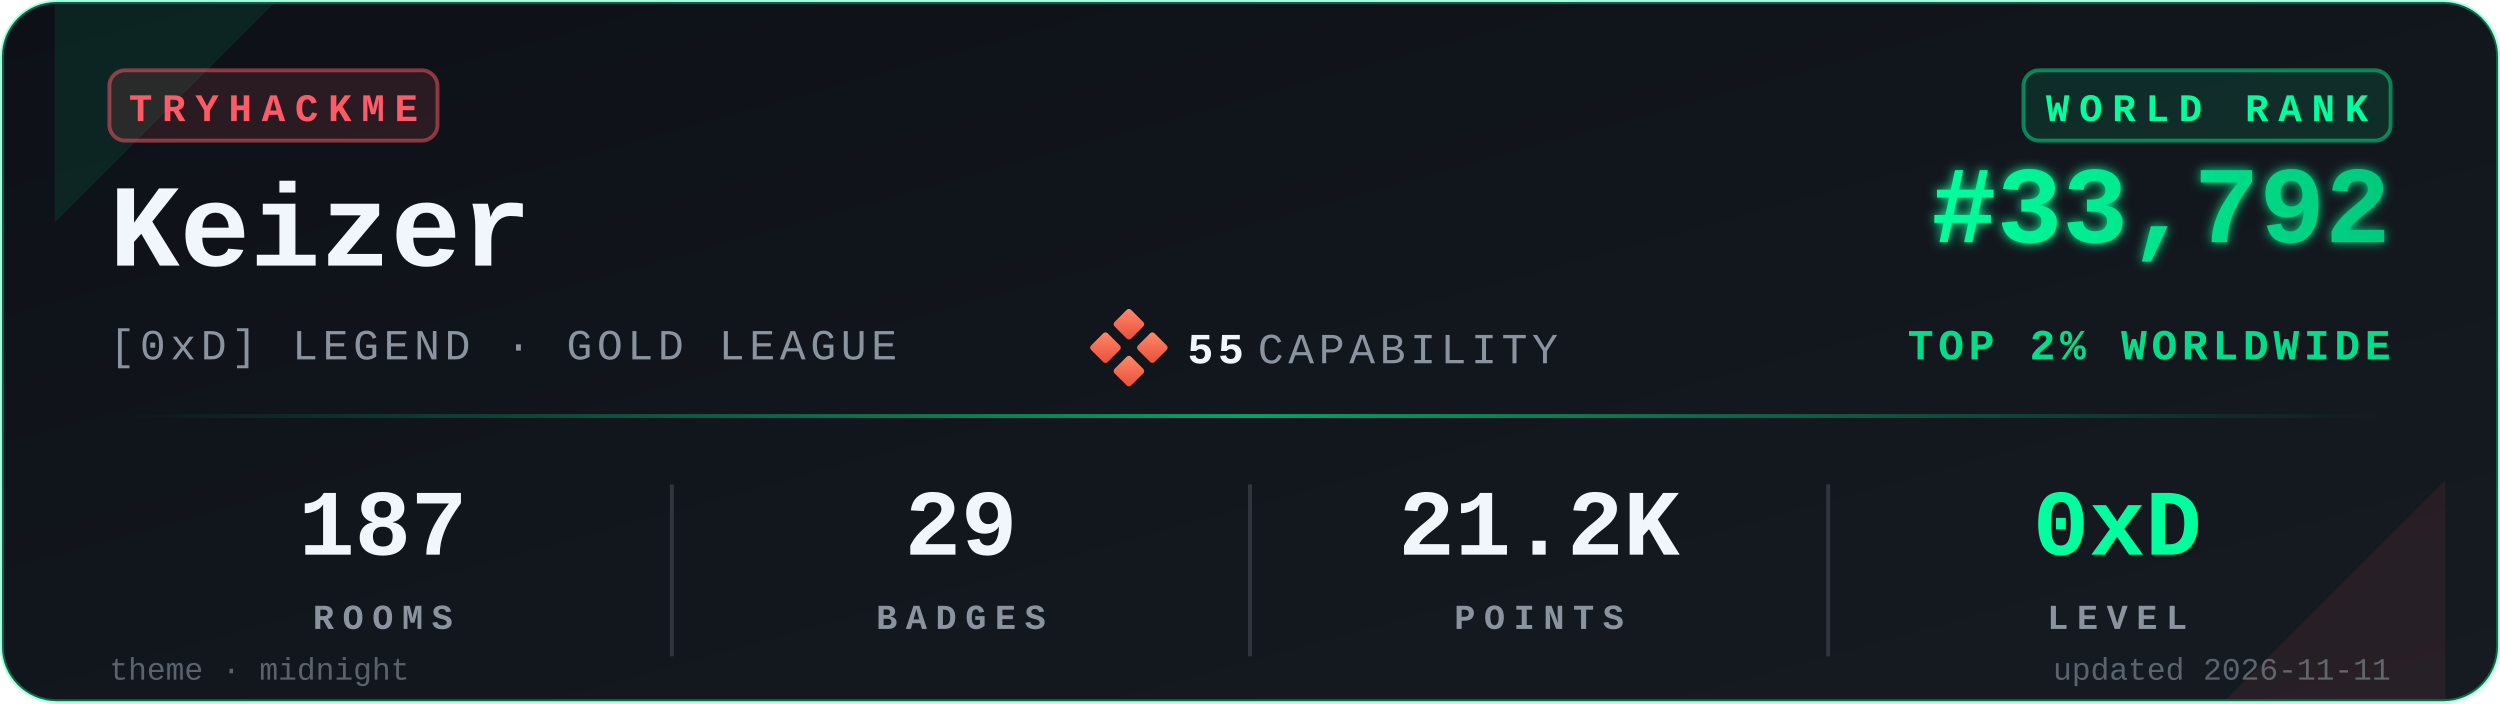
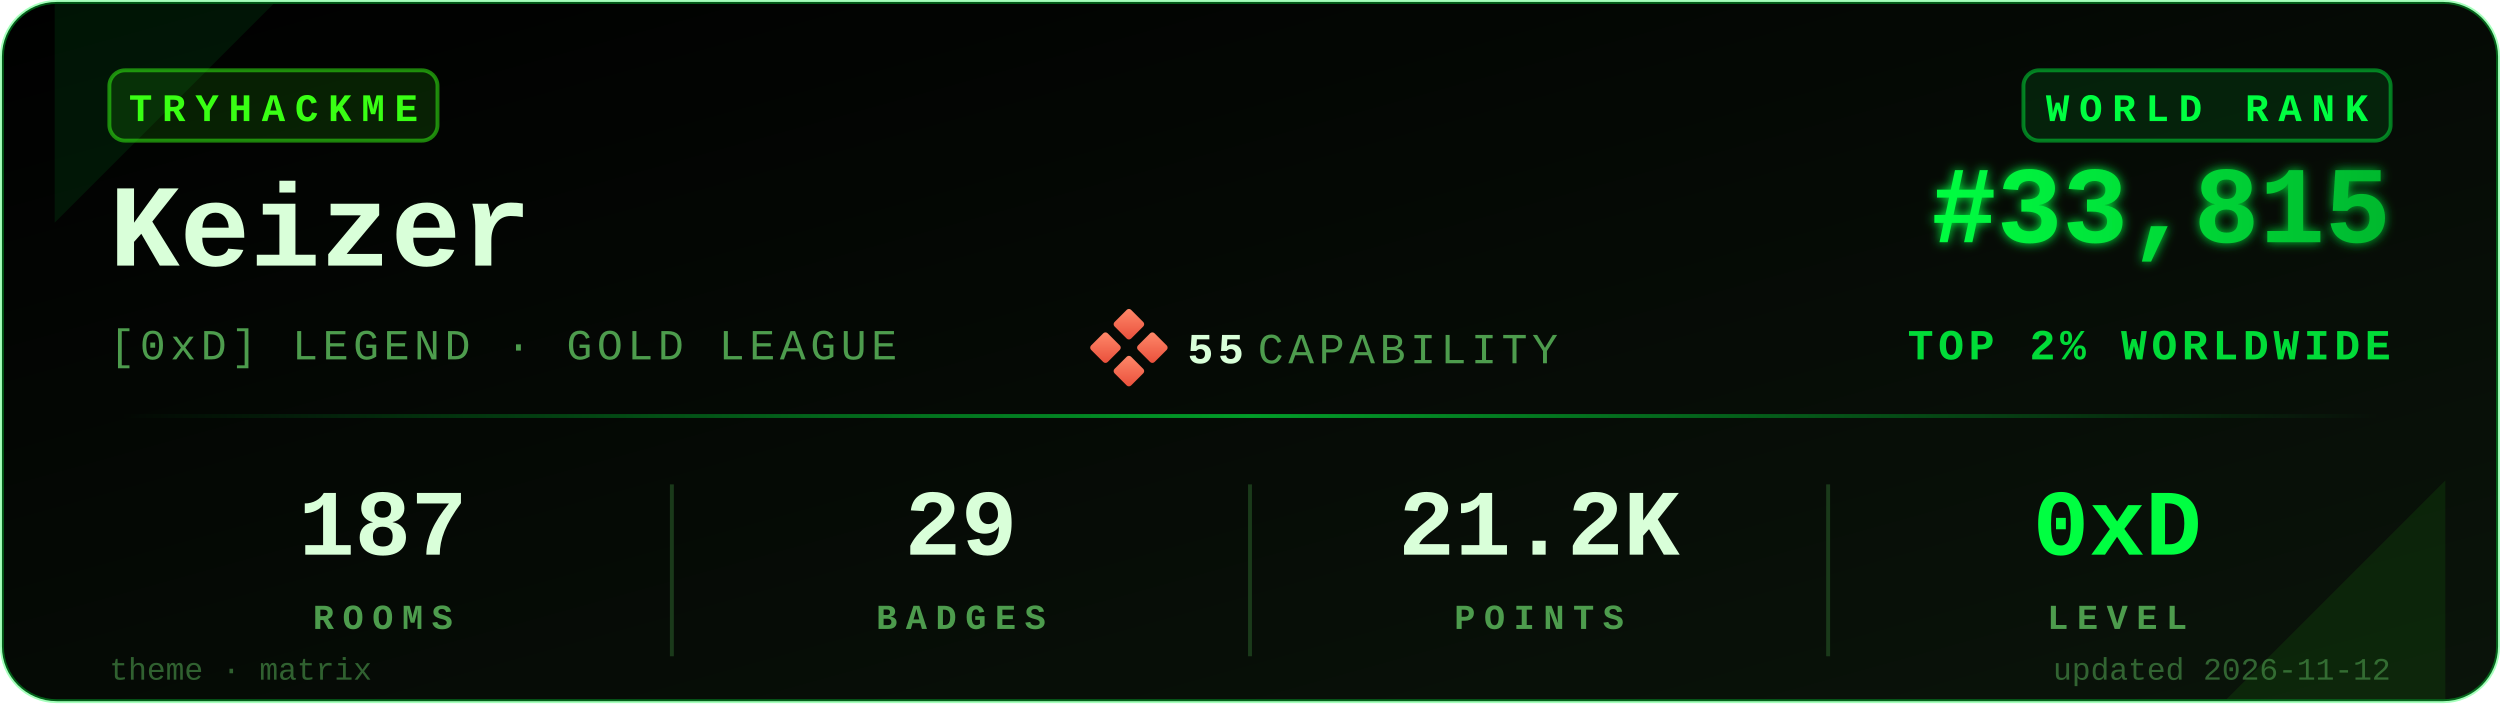
<svg xmlns="http://www.w3.org/2000/svg" viewBox="0 0 640 180" width="640" height="180" role="img" aria-label="TryHackMe stats for Keizer">
  <defs>
    <linearGradient id="bgGrad" x1="0" y1="0" x2="1" y2="1">
-       <stop offset="0%" stop-color="#0d1117" />
-       <stop offset="100%" stop-color="#161b22" />
+       <stop offset="0%" stop-color="#000000" />
+       <stop offset="100%" stop-color="#0a140a" />
    </linearGradient>
    <linearGradient id="rankGrad" x1="0" y1="0" x2="1" y2="0">
-       <stop offset="0%" stop-color="#00FF9D" />
-       <stop offset="100%" stop-color="#00C97D" />
+       <stop offset="0%" stop-color="#00FF41" />
+       <stop offset="100%" stop-color="#00B82E" />
    </linearGradient>
    <linearGradient id="accentGrad" x1="0" y1="0" x2="1" y2="0">
-       <stop offset="0%" stop-color="#00FF9D" stop-opacity="0" />
-       <stop offset="50%" stop-color="#00FF9D" stop-opacity="0.6" />
-       <stop offset="100%" stop-color="#00FF9D" stop-opacity="0" />
+       <stop offset="0%" stop-color="#00FF41" stop-opacity="0" />
+       <stop offset="50%" stop-color="#00FF41" stop-opacity="0.6" />
+       <stop offset="100%" stop-color="#00FF41" stop-opacity="0" />
    </linearGradient>
    <linearGradient id="capGrad" x1="0" y1="0" x2="1" y2="1">
      <stop offset="0%" stop-color="#ff8a6b" />
      <stop offset="100%" stop-color="#e94e3a" />
    </linearGradient>
    <filter id="glow" x="-20%" y="-20%" width="140%" height="140%">
      <feGaussianBlur stdDeviation="1.4" result="b" />
      <feMerge>
        <feMergeNode in="b" />
        <feMergeNode in="SourceGraphic" />
      </feMerge>
    </filter>
  </defs>
-   <rect x="0.5" y="0.5" width="639" height="179" rx="14" ry="14" fill="url(#bgGrad)" stroke="#00FF9D" stroke-opacity="0.35" stroke-width="1" />
-   <path d="M 14,1 L 70,1 L 14,57 Z" fill="#00FF9D" opacity="0.08" />
-   <path d="M 626,179 L 570,179 L 626,123 Z" fill="#FF5B67" opacity="0.08" />
+   <rect x="0.5" y="0.5" width="639" height="179" rx="14" ry="14" fill="url(#bgGrad)" stroke="#00FF41" stroke-opacity="0.35" stroke-width="1" />
+   <path d="M 14,1 L 70,1 L 14,57 Z" fill="#00FF41" opacity="0.08" />
+   <path d="M 626,179 L 570,179 L 626,123 Z" fill="#39FF14" opacity="0.08" />
  <g transform="translate(28,18)">
-     <rect x="0" y="0" width="84" height="18" rx="4" ry="4" fill="#FF5B67" fill-opacity="0.12" stroke="#FF5B67" stroke-opacity="0.5" />
-     <text x="42" y="13" fill="#FF5B67" font-family="ui-monospace,'SF Mono','Menlo','Cascadia Code','Consolas','Liberation Mono',monospace" font-size="10" font-weight="700" letter-spacing="2.5" text-anchor="middle">TRYHACKME</text>
+     <rect x="0" y="0" width="84" height="18" rx="4" ry="4" fill="#39FF14" fill-opacity="0.12" stroke="#39FF14" stroke-opacity="0.5" />
+     <text x="42" y="13" fill="#39FF14" font-family="ui-monospace,'SF Mono','Menlo','Cascadia Code','Consolas','Liberation Mono',monospace" font-size="10" font-weight="700" letter-spacing="2.5" text-anchor="middle">TRYHACKME</text>
  </g>
-   <text x="28" y="68" fill="#f0f6fc" font-family="ui-monospace,'SF Mono','Menlo','Cascadia Code','Consolas','Liberation Mono',monospace" font-size="30" font-weight="700">Keizer</text>
-   <text x="28" y="92" fill="#8b949e" font-family="ui-monospace,'SF Mono','Menlo','Cascadia Code','Consolas','Liberation Mono',monospace" font-size="11" font-weight="500" letter-spacing="1.2">[0xD] LEGEND · GOLD LEAGUE</text>
+   <text x="28" y="68" fill="#D9FFD9" font-family="ui-monospace,'SF Mono','Menlo','Cascadia Code','Consolas','Liberation Mono',monospace" font-size="30" font-weight="700">Keizer</text>
+   <text x="28" y="92" fill="#4D9C4D" font-family="ui-monospace,'SF Mono','Menlo','Cascadia Code','Consolas','Liberation Mono',monospace" font-size="11" font-weight="500" letter-spacing="1.2">[0xD] LEGEND · GOLD LEAGUE</text>
  <g transform="translate(280,80)">
    <rect x="6" y="0" width="6" height="6" rx="0.8" fill="url(#capGrad)" transform="rotate(45 9 3)" />
    <rect x="0" y="6" width="6" height="6" rx="0.8" fill="url(#capGrad)" transform="rotate(45 3 9)" />
    <rect x="12" y="6" width="6" height="6" rx="0.8" fill="url(#capGrad)" transform="rotate(45 15 9)" />
    <rect x="6" y="12" width="6" height="6" rx="0.8" fill="url(#capGrad)" transform="rotate(45 9 15)" />
-     <text x="24" y="13" fill="#f0f6fc" font-family="ui-monospace,'SF Mono','Menlo','Cascadia Code','Consolas','Liberation Mono',monospace" font-size="11" font-weight="700" letter-spacing="1.2">55</text>
-     <text x="42" y="13" fill="#8b949e" font-family="ui-monospace,'SF Mono','Menlo','Cascadia Code','Consolas','Liberation Mono',monospace" font-size="11" font-weight="500" letter-spacing="1.2">CAPABILITY</text>
+     <text x="24" y="13" fill="#D9FFD9" font-family="ui-monospace,'SF Mono','Menlo','Cascadia Code','Consolas','Liberation Mono',monospace" font-size="11" font-weight="700" letter-spacing="1.2">55</text>
+     <text x="42" y="13" fill="#4D9C4D" font-family="ui-monospace,'SF Mono','Menlo','Cascadia Code','Consolas','Liberation Mono',monospace" font-size="11" font-weight="500" letter-spacing="1.2">CAPABILITY</text>
  </g>
  <g transform="translate(612,18)">
-     <rect x="-94" y="0" width="94" height="18" rx="4" ry="4" fill="#00FF9D" fill-opacity="0.10" stroke="#00FF9D" stroke-opacity="0.45" />
-     <text x="-47" y="13" fill="#00FF9D" font-family="ui-monospace,'SF Mono','Menlo','Cascadia Code','Consolas','Liberation Mono',monospace" font-size="10" font-weight="700" letter-spacing="2.5" text-anchor="middle">WORLD RANK</text>
+     <rect x="-94" y="0" width="94" height="18" rx="4" ry="4" fill="#00FF41" fill-opacity="0.10" stroke="#00FF41" stroke-opacity="0.45" />
+     <text x="-47" y="13" fill="#00FF41" font-family="ui-monospace,'SF Mono','Menlo','Cascadia Code','Consolas','Liberation Mono',monospace" font-size="10" font-weight="700" letter-spacing="2.5" text-anchor="middle">WORLD RANK</text>
  </g>
-   <text x="612" y="62" fill="url(#rankGrad)" font-family="ui-monospace,'SF Mono','Menlo','Cascadia Code','Consolas','Liberation Mono',monospace" font-size="28" font-weight="700" text-anchor="end" filter="url(#glow)">#33,792</text>
-   <text x="612" y="92" fill="#00FF9D" fill-opacity="0.85" font-family="ui-monospace,'SF Mono','Menlo','Cascadia Code','Consolas','Liberation Mono',monospace" font-size="11" font-weight="600" letter-spacing="1.2" text-anchor="end">TOP 2% WORLDWIDE</text>
+   <text x="612" y="62" fill="url(#rankGrad)" font-family="ui-monospace,'SF Mono','Menlo','Cascadia Code','Consolas','Liberation Mono',monospace" font-size="28" font-weight="700" text-anchor="end" filter="url(#glow)">#33,815</text>
+   <text x="612" y="92" fill="#00FF41" fill-opacity="0.85" font-family="ui-monospace,'SF Mono','Menlo','Cascadia Code','Consolas','Liberation Mono',monospace" font-size="11" font-weight="600" letter-spacing="1.2" text-anchor="end">TOP 2% WORLDWIDE</text>
  <rect x="28" y="106" width="584" height="1" fill="url(#accentGrad)" />
  <g font-family="ui-monospace,'SF Mono','Menlo','Cascadia Code','Consolas','Liberation Mono',monospace" text-anchor="middle">
-     <text x="98" y="142" fill="#f0f6fc" font-size="24" font-weight="700">187</text>
-     <text x="98" y="161" fill="#8b949e" font-size="9" font-weight="600" letter-spacing="2.2">ROOMS</text>
-     <text x="246" y="142" fill="#f0f6fc" font-size="24" font-weight="700">29</text>
-     <text x="246" y="161" fill="#8b949e" font-size="9" font-weight="600" letter-spacing="2.2">BADGES</text>
-     <text x="394" y="142" fill="#f0f6fc" font-size="24" font-weight="700">21.2K</text>
-     <text x="394" y="161" fill="#8b949e" font-size="9" font-weight="600" letter-spacing="2.2">POINTS</text>
-     <text x="542" y="142" fill="#00FF9D" font-size="24" font-weight="700">0xD</text>
-     <text x="542" y="161" fill="#8b949e" font-size="9" font-weight="600" letter-spacing="2.2">LEVEL</text>
+     <text x="98" y="142" fill="#D9FFD9" font-size="24" font-weight="700">187</text>
+     <text x="98" y="161" fill="#4D9C4D" font-size="9" font-weight="600" letter-spacing="2.2">ROOMS</text>
+     <text x="246" y="142" fill="#D9FFD9" font-size="24" font-weight="700">29</text>
+     <text x="246" y="161" fill="#4D9C4D" font-size="9" font-weight="600" letter-spacing="2.2">BADGES</text>
+     <text x="394" y="142" fill="#D9FFD9" font-size="24" font-weight="700">21.2K</text>
+     <text x="394" y="161" fill="#4D9C4D" font-size="9" font-weight="600" letter-spacing="2.2">POINTS</text>
+     <text x="542" y="142" fill="#00FF41" font-size="24" font-weight="700">0xD</text>
+     <text x="542" y="161" fill="#4D9C4D" font-size="9" font-weight="600" letter-spacing="2.2">LEVEL</text>
  </g>
-   <line x1="172" y1="124" x2="172" y2="168" stroke="#30363d" stroke-width="1" />
-   <line x1="320" y1="124" x2="320" y2="168" stroke="#30363d" stroke-width="1" />
-   <line x1="468" y1="124" x2="468" y2="168" stroke="#30363d" stroke-width="1" />
-   <text x="28" y="174" fill="#8b949e" fill-opacity="0.6" font-family="ui-monospace,'SF Mono','Menlo','Cascadia Code','Consolas','Liberation Mono',monospace" font-size="8" font-weight="500">theme · midnight</text>
-   <text x="612" y="174" fill="#8b949e" fill-opacity="0.6" font-family="ui-monospace,'SF Mono','Menlo','Cascadia Code','Consolas','Liberation Mono',monospace" font-size="8" font-weight="500" text-anchor="end">updated 2026-11-11</text>
+   <line x1="172" y1="124" x2="172" y2="168" stroke="#1a3a1a" stroke-width="1" />
+   <line x1="320" y1="124" x2="320" y2="168" stroke="#1a3a1a" stroke-width="1" />
+   <line x1="468" y1="124" x2="468" y2="168" stroke="#1a3a1a" stroke-width="1" />
+   <text x="28" y="174" fill="#4D9C4D" fill-opacity="0.6" font-family="ui-monospace,'SF Mono','Menlo','Cascadia Code','Consolas','Liberation Mono',monospace" font-size="8" font-weight="500">theme · matrix</text>
+   <text x="612" y="174" fill="#4D9C4D" fill-opacity="0.6" font-family="ui-monospace,'SF Mono','Menlo','Cascadia Code','Consolas','Liberation Mono',monospace" font-size="8" font-weight="500" text-anchor="end">updated 2026-11-12</text>
</svg>
